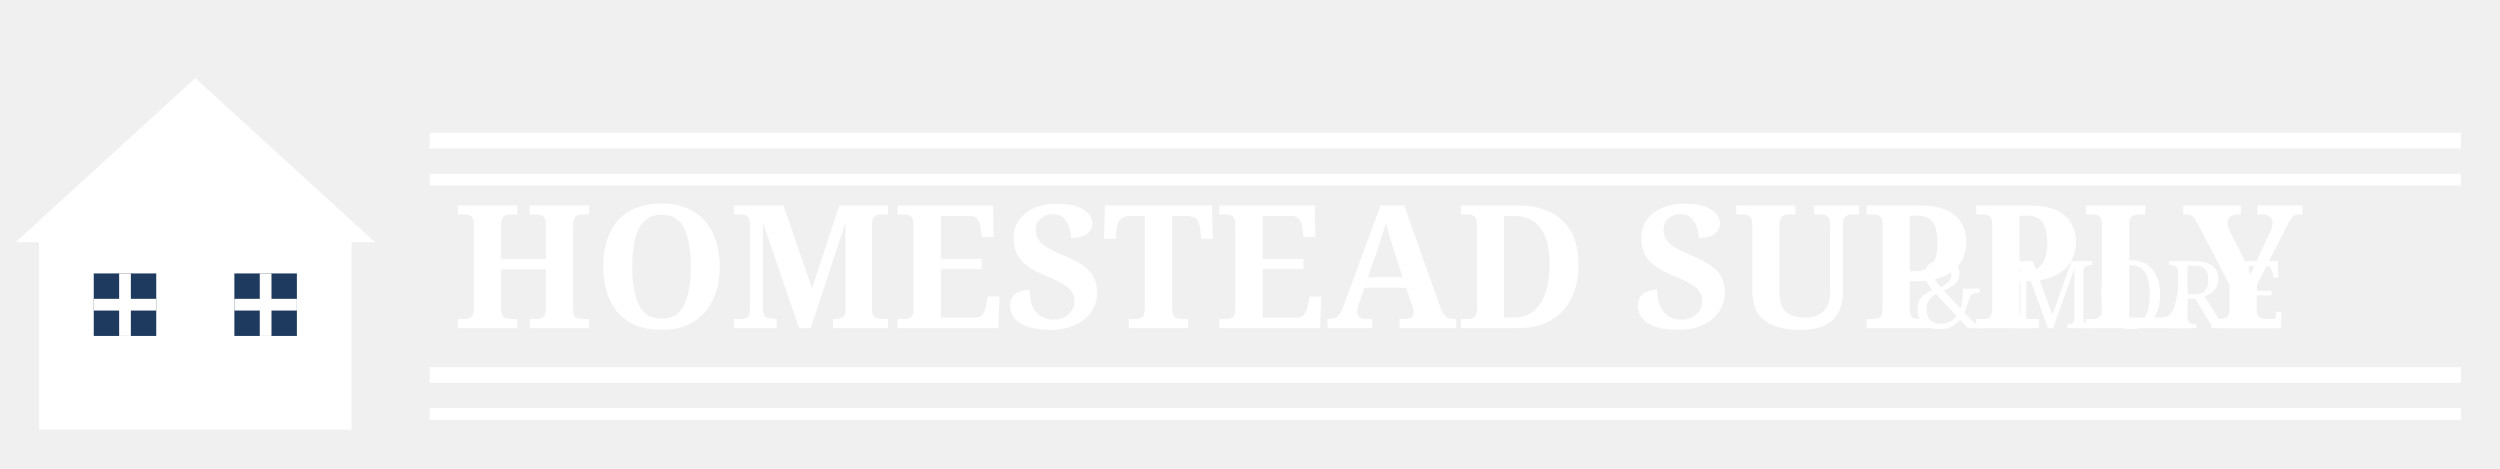
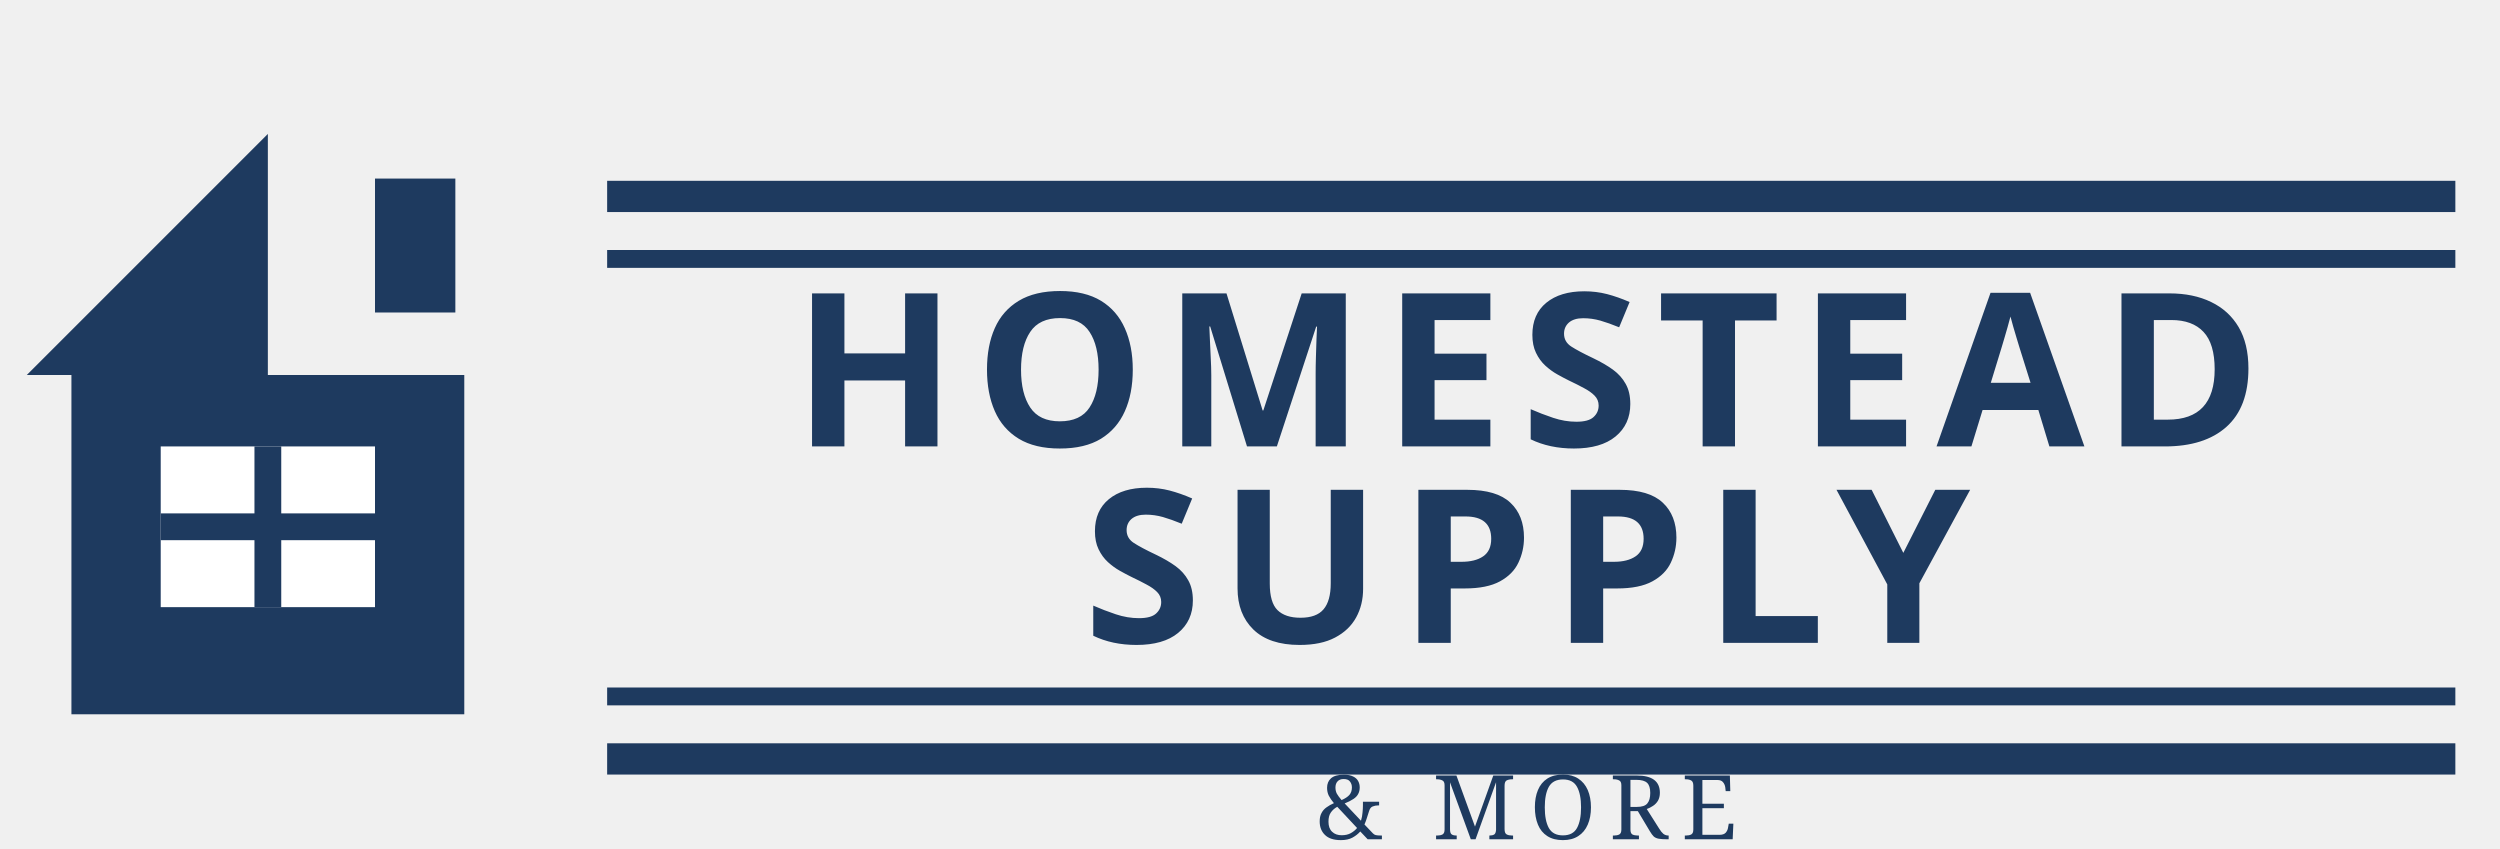
- <svg xmlns="http://www.w3.org/2000/svg" viewBox="0 0 320 60">
-   <g fill="white">
-     <path d="M5 30 L25 12 L45 30 L45 55 L5 55 Z" />
-     <path d="M2 31 L25 10 L48 31 L44 31 L25 14 L6 31 Z" />
-     <rect x="12" y="35" width="8" height="8" fill="#1e3a5f" />
-     <rect x="30" y="35" width="8" height="8" fill="#1e3a5f" />
-     <line x1="16" y1="35" x2="16" y2="43" stroke="white" stroke-width="1.5" />
-     <line x1="12" y1="39" x2="20" y2="39" stroke="white" stroke-width="1.5" />
-     <line x1="34" y1="35" x2="34" y2="43" stroke="white" stroke-width="1.5" />
-     <line x1="30" y1="39" x2="38" y2="39" stroke="white" stroke-width="1.5" />
+ <svg xmlns="http://www.w3.org/2000/svg" viewBox="0 0 280 95">
+   <g fill="#1e3a5f" transform="translate(0, 10)">
+     <path d="M30 32 L30 5 L3 32 L57 32 Z" />
+     <rect x="42" y="10" width="9" height="15" />
+     <rect x="8" y="32" width="44" height="38" />
+     <rect x="18" y="40" width="24" height="18" fill="white" />
+     <line x1="30" y1="40" x2="30" y2="58" stroke="#1e3a5f" stroke-width="3" />
+     <line x1="18" y1="49" x2="42" y2="49" stroke="#1e3a5f" stroke-width="3" />
  </g>
-   <line x1="55" y1="18" x2="315" y2="18" stroke="white" stroke-width="2" />
-   <line x1="55" y1="23" x2="315" y2="23" stroke="white" stroke-width="1.5" />
-   <line x1="55" y1="48" x2="315" y2="48" stroke="white" stroke-width="2" />
-   <line x1="55" y1="53" x2="315" y2="53" stroke="white" stroke-width="1.5" />
-   <text x="58" y="42" font-family="Georgia, serif" font-size="22" font-weight="bold" fill="white">HOMESTEAD SUPPLY</text>
-   <text x="245" y="42" font-family="Georgia, serif" font-size="12" fill="white">&amp; MORE</text>
+   <line x1="68" y1="22" x2="275" y2="22" stroke="#1e3a5f" stroke-width="3.5" />
+   <line x1="68" y1="29" x2="275" y2="29" stroke="#1e3a5f" stroke-width="2" />
+   <text x="171" y="50" font-family="'Trebuchet MS', 'Arial Black', sans-serif" font-size="24" font-weight="bold" fill="#1e3a5f" text-anchor="middle" letter-spacing="2">HOMESTEAD</text>
+   <text x="171" y="72" font-family="'Trebuchet MS', 'Arial Black', sans-serif" font-size="24" font-weight="bold" fill="#1e3a5f" text-anchor="middle" letter-spacing="2">SUPPLY</text>
+   <line x1="68" y1="78" x2="275" y2="78" stroke="#1e3a5f" stroke-width="2" />
+   <line x1="68" y1="85" x2="275" y2="85" stroke="#1e3a5f" stroke-width="3.5" />
+   <text x="171" y="94" font-family="Georgia, serif" font-size="10" fill="#1e3a5f" text-anchor="middle" letter-spacing="1.5">&amp; MORE</text>
</svg>
